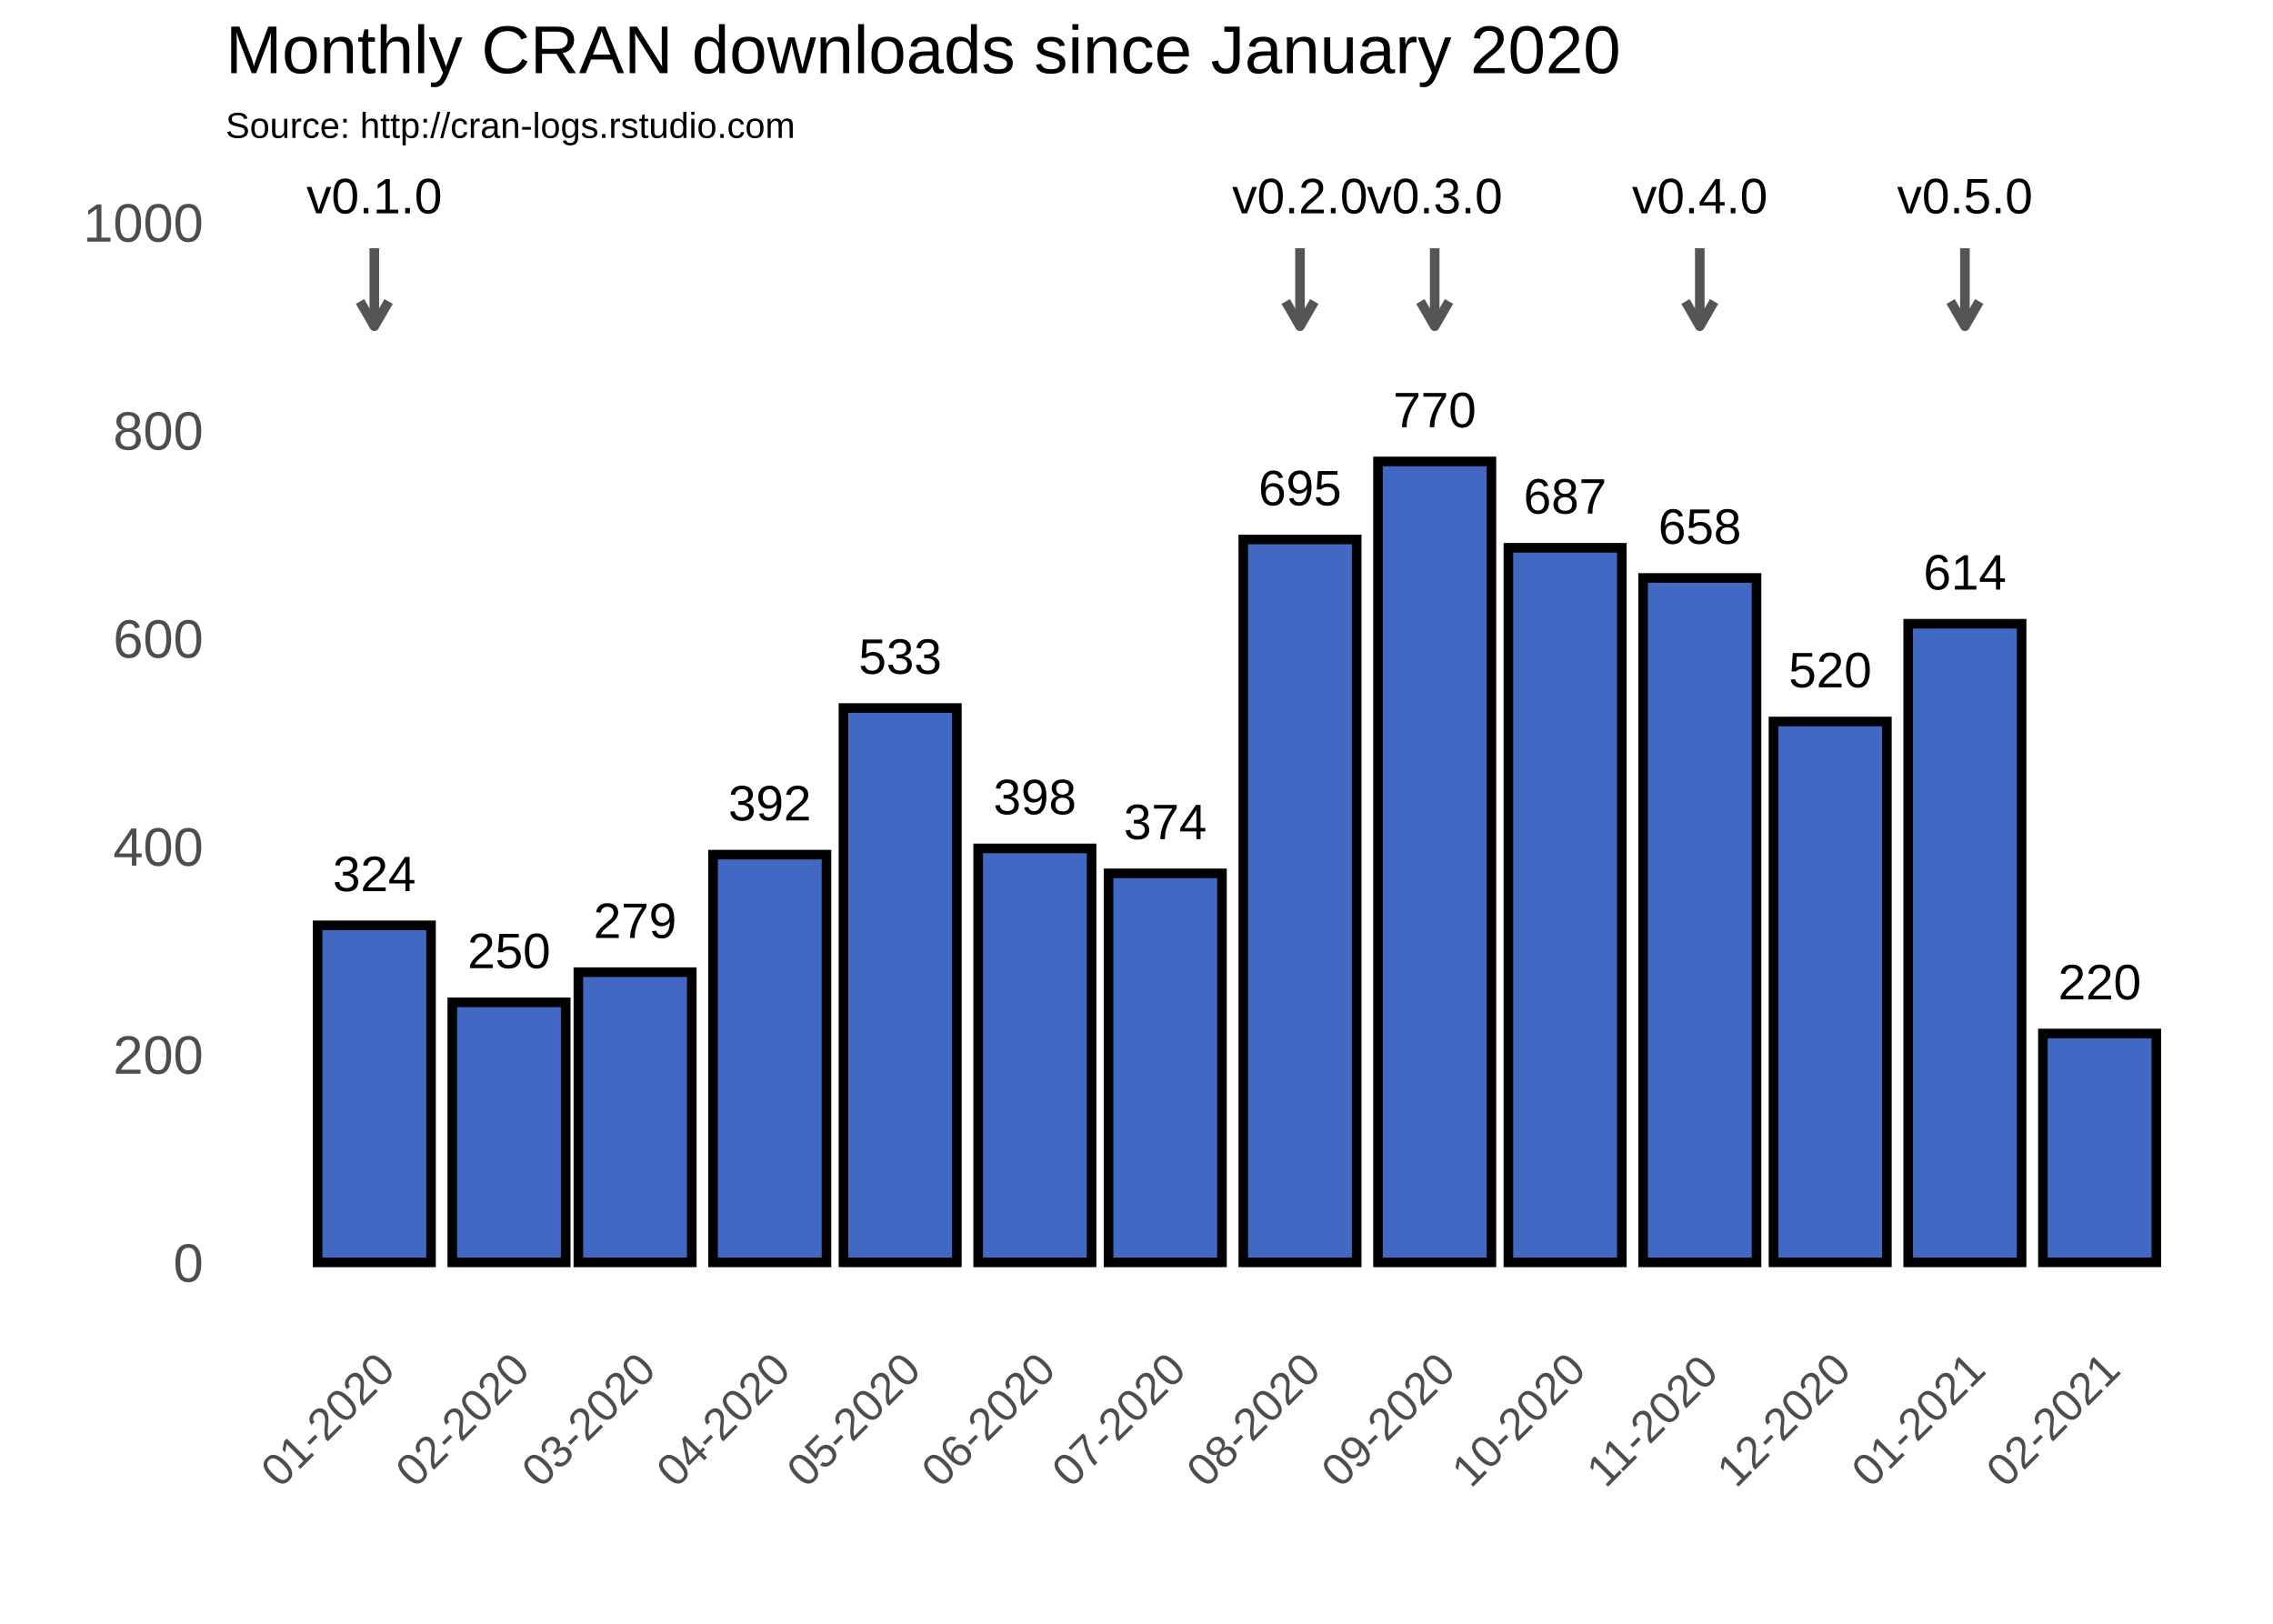
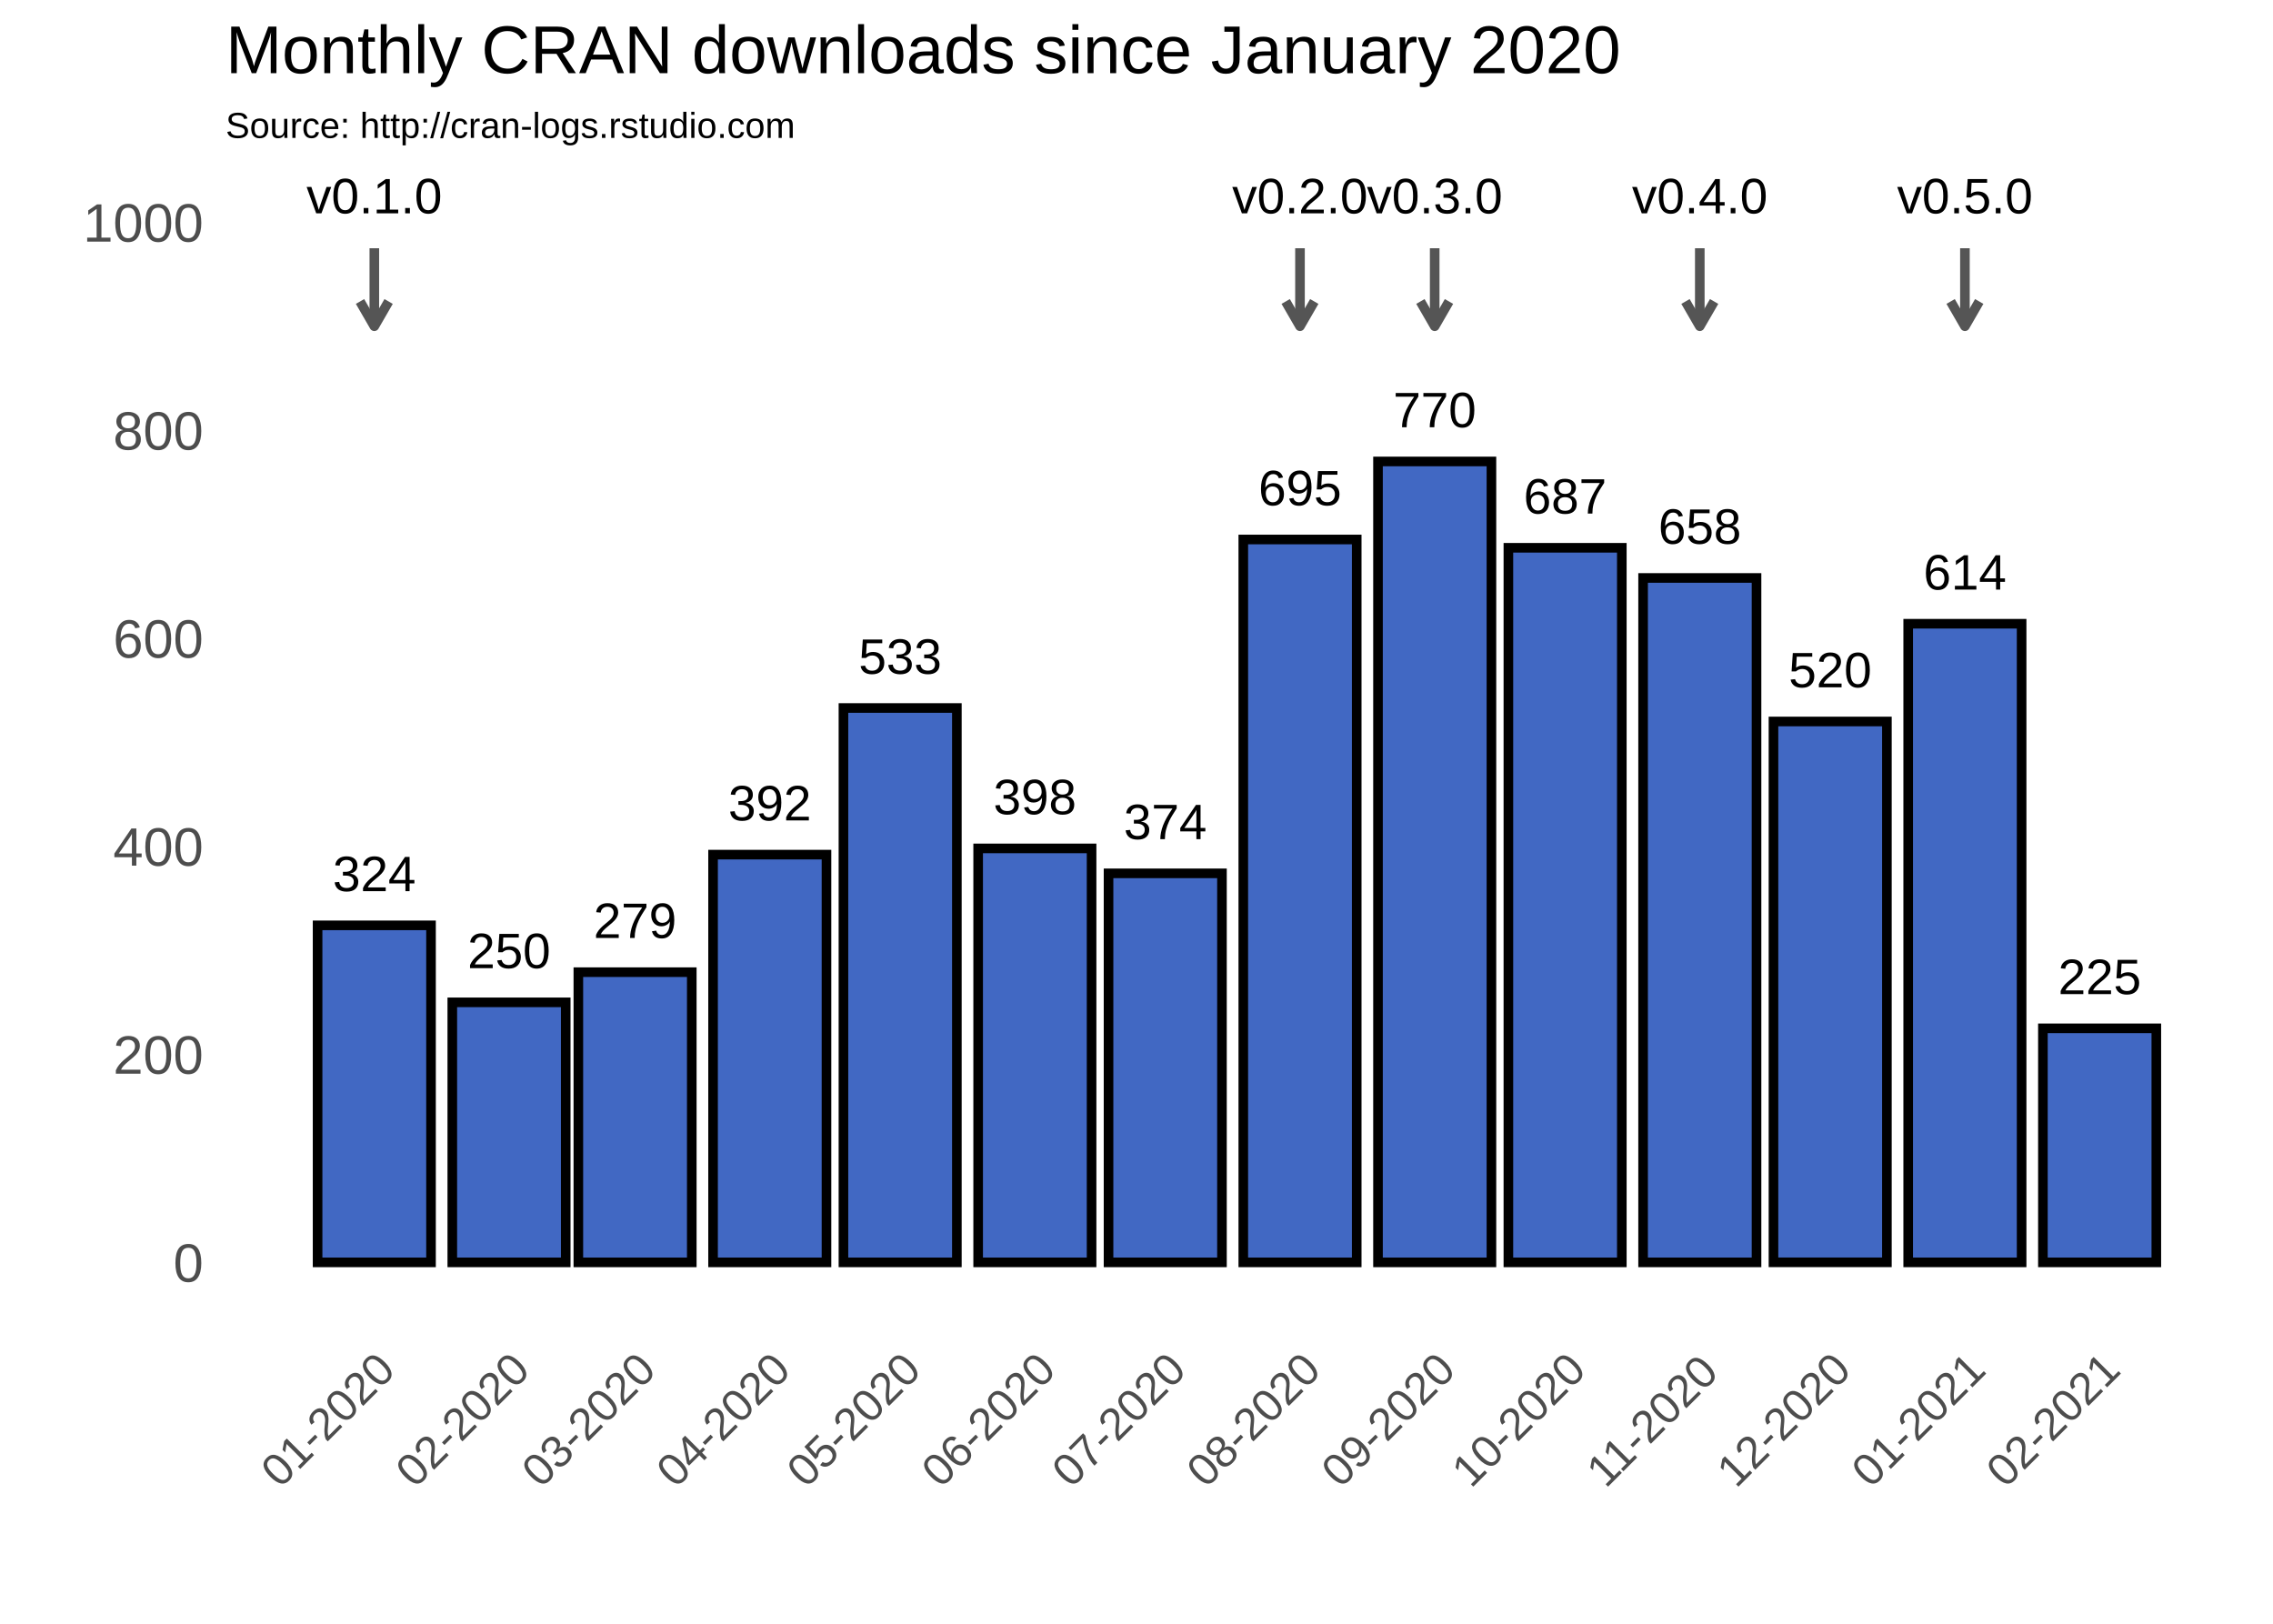
<svg xmlns="http://www.w3.org/2000/svg" viewBox="0 0 504.00 360.00">
  <defs>
    <style type="text/css">
    line, polyline, polygon, path, rect, circle {
      fill: none;
      stroke: #000000;
      stroke-linecap: round;
      stroke-linejoin: round;
      stroke-miterlimit: 10.00;
    }
  </style>
  </defs>
  <rect width="100%" height="100%" style="stroke: none; fill: #FFFFFF;" />
  <rect x="0.00" y="0" width="504.00" height="360.00" style="stroke-width: 1.07; stroke: #FFFFFF; fill: #FFFFFF;" />
  <defs>
    <clipPath id="cpNTAuMDN8NDk4LjUyfDI5MS40MXwzNy43NA==">
      <rect x="50.03" y="37.74" width="448.49" height="253.67" />
    </clipPath>
  </defs>
  <polyline points="50.03,256.82 498.52,256.82 " style="stroke-width: 0.53; stroke: #FFFFFF; stroke-linecap: butt;" clip-path="url(#cpNTAuMDN8NDk4LjUyfDI5MS40MXwzNy43NA==)" />
  <polyline points="50.03,210.70 498.52,210.70 " style="stroke-width: 0.53; stroke: #FFFFFF; stroke-linecap: butt;" clip-path="url(#cpNTAuMDN8NDk4LjUyfDI5MS40MXwzNy43NA==)" />
  <polyline points="50.03,164.58 498.52,164.58 " style="stroke-width: 0.53; stroke: #FFFFFF; stroke-linecap: butt;" clip-path="url(#cpNTAuMDN8NDk4LjUyfDI5MS40MXwzNy43NA==)" />
  <polyline points="50.03,118.45 498.52,118.45 " style="stroke-width: 0.53; stroke: #FFFFFF; stroke-linecap: butt;" clip-path="url(#cpNTAuMDN8NDk4LjUyfDI5MS40MXwzNy43NA==)" />
  <polyline points="50.03,72.33 498.52,72.33 " style="stroke-width: 0.53; stroke: #FFFFFF; stroke-linecap: butt;" clip-path="url(#cpNTAuMDN8NDk4LjUyfDI5MS40MXwzNy43NA==)" />
  <polyline points="53.12,291.41 53.12,37.74 " style="stroke-width: 0.53; stroke: #FFFFFF; stroke-linecap: butt;" clip-path="url(#cpNTAuMDN8NDk4LjUyfDI5MS40MXwzNy43NA==)" />
  <polyline points="68.06,291.41 68.06,37.74 " style="stroke-width: 0.53; stroke: #FFFFFF; stroke-linecap: butt;" clip-path="url(#cpNTAuMDN8NDk4LjUyfDI5MS40MXwzNy43NA==)" />
  <polyline points="97.93,291.41 97.93,37.74 " style="stroke-width: 0.53; stroke: #FFFFFF; stroke-linecap: butt;" clip-path="url(#cpNTAuMDN8NDk4LjUyfDI5MS40MXwzNy43NA==)" />
  <polyline points="126.84,291.41 126.84,37.74 " style="stroke-width: 0.53; stroke: #FFFFFF; stroke-linecap: butt;" clip-path="url(#cpNTAuMDN8NDk4LjUyfDI5MS40MXwzNy43NA==)" />
  <polyline points="155.75,291.41 155.75,37.74 " style="stroke-width: 0.53; stroke: #FFFFFF; stroke-linecap: butt;" clip-path="url(#cpNTAuMDN8NDk4LjUyfDI5MS40MXwzNy43NA==)" />
  <polyline points="185.14,291.41 185.14,37.74 " style="stroke-width: 0.53; stroke: #FFFFFF; stroke-linecap: butt;" clip-path="url(#cpNTAuMDN8NDk4LjUyfDI5MS40MXwzNy43NA==)" />
  <polyline points="214.53,291.41 214.53,37.74 " style="stroke-width: 0.53; stroke: #FFFFFF; stroke-linecap: butt;" clip-path="url(#cpNTAuMDN8NDk4LjUyfDI5MS40MXwzNy43NA==)" />
  <polyline points="243.92,291.41 243.92,37.74 " style="stroke-width: 0.53; stroke: #FFFFFF; stroke-linecap: butt;" clip-path="url(#cpNTAuMDN8NDk4LjUyfDI5MS40MXwzNy43NA==)" />
  <polyline points="273.31,291.41 273.31,37.74 " style="stroke-width: 0.53; stroke: #FFFFFF; stroke-linecap: butt;" clip-path="url(#cpNTAuMDN8NDk4LjUyfDI5MS40MXwzNy43NA==)" />
  <polyline points="303.19,291.41 303.19,37.74 " style="stroke-width: 0.53; stroke: #FFFFFF; stroke-linecap: butt;" clip-path="url(#cpNTAuMDN8NDk4LjUyfDI5MS40MXwzNy43NA==)" />
  <polyline points="332.58,291.41 332.58,37.74 " style="stroke-width: 0.53; stroke: #FFFFFF; stroke-linecap: butt;" clip-path="url(#cpNTAuMDN8NDk4LjUyfDI5MS40MXwzNy43NA==)" />
  <polyline points="361.97,291.41 361.97,37.74 " style="stroke-width: 0.53; stroke: #FFFFFF; stroke-linecap: butt;" clip-path="url(#cpNTAuMDN8NDk4LjUyfDI5MS40MXwzNy43NA==)" />
  <polyline points="391.36,291.41 391.36,37.74 " style="stroke-width: 0.53; stroke: #FFFFFF; stroke-linecap: butt;" clip-path="url(#cpNTAuMDN8NDk4LjUyfDI5MS40MXwzNy43NA==)" />
  <polyline points="420.75,291.41 420.75,37.74 " style="stroke-width: 0.53; stroke: #FFFFFF; stroke-linecap: butt;" clip-path="url(#cpNTAuMDN8NDk4LjUyfDI5MS40MXwzNy43NA==)" />
  <polyline points="450.62,291.41 450.62,37.74 " style="stroke-width: 0.53; stroke: #FFFFFF; stroke-linecap: butt;" clip-path="url(#cpNTAuMDN8NDk4LjUyfDI5MS40MXwzNy43NA==)" />
  <polyline points="480.50,291.41 480.50,37.74 " style="stroke-width: 0.53; stroke: #FFFFFF; stroke-linecap: butt;" clip-path="url(#cpNTAuMDN8NDk4LjUyfDI5MS40MXwzNy43NA==)" />
  <polyline points="495.43,291.41 495.43,37.74 " style="stroke-width: 0.53; stroke: #FFFFFF; stroke-linecap: butt;" clip-path="url(#cpNTAuMDN8NDk4LjUyfDI5MS40MXwzNy43NA==)" />
  <polyline points="50.03,279.88 498.52,279.88 " style="stroke-width: 1.07; stroke: #FFFFFF; stroke-linecap: butt;" clip-path="url(#cpNTAuMDN8NDk4LjUyfDI5MS40MXwzNy43NA==)" />
  <polyline points="50.03,233.76 498.52,233.76 " style="stroke-width: 1.07; stroke: #FFFFFF; stroke-linecap: butt;" clip-path="url(#cpNTAuMDN8NDk4LjUyfDI5MS40MXwzNy43NA==)" />
  <polyline points="50.03,187.64 498.52,187.64 " style="stroke-width: 1.07; stroke: #FFFFFF; stroke-linecap: butt;" clip-path="url(#cpNTAuMDN8NDk4LjUyfDI5MS40MXwzNy43NA==)" />
  <polyline points="50.03,141.51 498.52,141.51 " style="stroke-width: 1.07; stroke: #FFFFFF; stroke-linecap: butt;" clip-path="url(#cpNTAuMDN8NDk4LjUyfDI5MS40MXwzNy43NA==)" />
  <polyline points="50.03,95.39 498.52,95.39 " style="stroke-width: 1.07; stroke: #FFFFFF; stroke-linecap: butt;" clip-path="url(#cpNTAuMDN8NDk4LjUyfDI5MS40MXwzNy43NA==)" />
  <polyline points="50.03,49.27 498.52,49.27 " style="stroke-width: 1.07; stroke: #FFFFFF; stroke-linecap: butt;" clip-path="url(#cpNTAuMDN8NDk4LjUyfDI5MS40MXwzNy43NA==)" />
  <polyline points="83.00,291.41 83.00,37.74 " style="stroke-width: 1.07; stroke: #FFFFFF; stroke-linecap: butt;" clip-path="url(#cpNTAuMDN8NDk4LjUyfDI5MS40MXwzNy43NA==)" />
  <polyline points="112.87,291.41 112.87,37.74 " style="stroke-width: 1.07; stroke: #FFFFFF; stroke-linecap: butt;" clip-path="url(#cpNTAuMDN8NDk4LjUyfDI5MS40MXwzNy43NA==)" />
  <polyline points="140.81,291.41 140.81,37.74 " style="stroke-width: 1.07; stroke: #FFFFFF; stroke-linecap: butt;" clip-path="url(#cpNTAuMDN8NDk4LjUyfDI5MS40MXwzNy43NA==)" />
  <polyline points="170.69,291.41 170.69,37.74 " style="stroke-width: 1.07; stroke: #FFFFFF; stroke-linecap: butt;" clip-path="url(#cpNTAuMDN8NDk4LjUyfDI5MS40MXwzNy43NA==)" />
  <polyline points="199.60,291.41 199.60,37.74 " style="stroke-width: 1.07; stroke: #FFFFFF; stroke-linecap: butt;" clip-path="url(#cpNTAuMDN8NDk4LjUyfDI5MS40MXwzNy43NA==)" />
  <polyline points="229.47,291.41 229.47,37.74 " style="stroke-width: 1.07; stroke: #FFFFFF; stroke-linecap: butt;" clip-path="url(#cpNTAuMDN8NDk4LjUyfDI5MS40MXwzNy43NA==)" />
  <polyline points="258.38,291.41 258.38,37.74 " style="stroke-width: 1.07; stroke: #FFFFFF; stroke-linecap: butt;" clip-path="url(#cpNTAuMDN8NDk4LjUyfDI5MS40MXwzNy43NA==)" />
  <polyline points="288.25,291.41 288.25,37.74 " style="stroke-width: 1.07; stroke: #FFFFFF; stroke-linecap: butt;" clip-path="url(#cpNTAuMDN8NDk4LjUyfDI5MS40MXwzNy43NA==)" />
  <polyline points="318.12,291.41 318.12,37.74 " style="stroke-width: 1.07; stroke: #FFFFFF; stroke-linecap: butt;" clip-path="url(#cpNTAuMDN8NDk4LjUyfDI5MS40MXwzNy43NA==)" />
  <polyline points="347.03,291.41 347.03,37.74 " style="stroke-width: 1.07; stroke: #FFFFFF; stroke-linecap: butt;" clip-path="url(#cpNTAuMDN8NDk4LjUyfDI5MS40MXwzNy43NA==)" />
  <polyline points="376.90,291.41 376.90,37.74 " style="stroke-width: 1.07; stroke: #FFFFFF; stroke-linecap: butt;" clip-path="url(#cpNTAuMDN8NDk4LjUyfDI5MS40MXwzNy43NA==)" />
  <polyline points="405.81,291.41 405.81,37.74 " style="stroke-width: 1.07; stroke: #FFFFFF; stroke-linecap: butt;" clip-path="url(#cpNTAuMDN8NDk4LjUyfDI5MS40MXwzNy43NA==)" />
  <polyline points="435.69,291.41 435.69,37.74 " style="stroke-width: 1.07; stroke: #FFFFFF; stroke-linecap: butt;" clip-path="url(#cpNTAuMDN8NDk4LjUyfDI5MS40MXwzNy43NA==)" />
  <polyline points="465.56,291.41 465.56,37.74 " style="stroke-width: 1.07; stroke: #FFFFFF; stroke-linecap: butt;" clip-path="url(#cpNTAuMDN8NDk4LjUyfDI5MS40MXwzNy43NA==)" />
  <rect x="70.42" y="205.16" width="25.15" height="74.72" style="stroke-width: 2.13; stroke-linecap: square; stroke-linejoin: miter; fill: #4168C3;" clip-path="url(#cpNTAuMDN8NDk4LjUyfDI5MS40MXwzNy43NA==)" />
  <rect x="100.29" y="222.23" width="25.15" height="57.65" style="stroke-width: 2.13; stroke-linecap: square; stroke-linejoin: miter; fill: #4168C3;" clip-path="url(#cpNTAuMDN8NDk4LjUyfDI5MS40MXwzNy43NA==)" />
  <rect x="128.24" y="215.54" width="25.15" height="64.34" style="stroke-width: 2.13; stroke-linecap: square; stroke-linejoin: miter; fill: #4168C3;" clip-path="url(#cpNTAuMDN8NDk4LjUyfDI5MS40MXwzNy43NA==)" />
  <rect x="158.11" y="189.48" width="25.15" height="90.40" style="stroke-width: 2.13; stroke-linecap: square; stroke-linejoin: miter; fill: #4168C3;" clip-path="url(#cpNTAuMDN8NDk4LjUyfDI5MS40MXwzNy43NA==)" />
  <rect x="187.02" y="156.97" width="25.15" height="122.91" style="stroke-width: 2.13; stroke-linecap: square; stroke-linejoin: miter; fill: #4168C3;" clip-path="url(#cpNTAuMDN8NDk4LjUyfDI5MS40MXwzNy43NA==)" />
  <rect x="216.89" y="188.10" width="25.15" height="91.78" style="stroke-width: 2.13; stroke-linecap: square; stroke-linejoin: miter; fill: #4168C3;" clip-path="url(#cpNTAuMDN8NDk4LjUyfDI5MS40MXwzNy43NA==)" />
  <rect x="245.80" y="193.63" width="25.15" height="86.25" style="stroke-width: 2.13; stroke-linecap: square; stroke-linejoin: miter; fill: #4168C3;" clip-path="url(#cpNTAuMDN8NDk4LjUyfDI5MS40MXwzNy43NA==)" />
  <rect x="275.68" y="119.61" width="25.15" height="160.27" style="stroke-width: 2.13; stroke-linecap: square; stroke-linejoin: miter; fill: #4168C3;" clip-path="url(#cpNTAuMDN8NDk4LjUyfDI5MS40MXwzNy43NA==)" />
  <rect x="305.55" y="102.31" width="25.15" height="177.57" style="stroke-width: 2.13; stroke-linecap: square; stroke-linejoin: miter; fill: #4168C3;" clip-path="url(#cpNTAuMDN8NDk4LjUyfDI5MS40MXwzNy43NA==)" />
  <rect x="334.46" y="121.45" width="25.15" height="158.43" style="stroke-width: 2.13; stroke-linecap: square; stroke-linejoin: miter; fill: #4168C3;" clip-path="url(#cpNTAuMDN8NDk4LjUyfDI5MS40MXwzNy43NA==)" />
  <rect x="364.33" y="128.14" width="25.15" height="151.74" style="stroke-width: 2.13; stroke-linecap: square; stroke-linejoin: miter; fill: #4168C3;" clip-path="url(#cpNTAuMDN8NDk4LjUyfDI5MS40MXwzNy43NA==)" />
  <rect x="393.24" y="159.96" width="25.15" height="119.91" style="stroke-width: 2.13; stroke-linecap: square; stroke-linejoin: miter; fill: #4168C3;" clip-path="url(#cpNTAuMDN8NDk4LjUyfDI5MS40MXwzNy43NA==)" />
  <rect x="423.11" y="138.29" width="25.15" height="141.59" style="stroke-width: 2.13; stroke-linecap: square; stroke-linejoin: miter; fill: #4168C3;" clip-path="url(#cpNTAuMDN8NDk4LjUyfDI5MS40MXwzNy43NA==)" />
-   <rect x="452.98" y="229.14" width="25.15" height="50.73" style="stroke-width: 2.13; stroke-linecap: square; stroke-linejoin: miter; fill: #4168C3;" clip-path="url(#cpNTAuMDN8NDk4LjUyfDI5MS40MXwzNy43NA==)" />
+   <rect x="452.98" y="227.99" width="25.15" height="51.89" style="stroke-width: 2.13; stroke-linecap: square; stroke-linejoin: miter; fill: #4168C3;" clip-path="url(#cpNTAuMDN8NDk4LjUyfDI5MS40MXwzNy43NA==)" />
  <g clip-path="url(#cpNTAuMDN8NDk4LjUyfDI5MS40MXwzNy43NA==)">
    <text x="73.79" y="197.58" style="font-size: 11.04px; font-family: Arial;" textLength="18.42px" lengthAdjust="spacingAndGlyphs">324</text>
  </g>
  <g clip-path="url(#cpNTAuMDN8NDk4LjUyfDI5MS40MXwzNy43NA==)">
    <text x="103.66" y="214.65" style="font-size: 11.04px; font-family: Arial;" textLength="18.42px" lengthAdjust="spacingAndGlyphs">250</text>
  </g>
  <g clip-path="url(#cpNTAuMDN8NDk4LjUyfDI5MS40MXwzNy43NA==)">
    <text x="131.60" y="207.96" style="font-size: 11.04px; font-family: Arial;" textLength="18.42px" lengthAdjust="spacingAndGlyphs">279</text>
  </g>
  <g clip-path="url(#cpNTAuMDN8NDk4LjUyfDI5MS40MXwzNy43NA==)">
    <text x="161.48" y="181.90" style="font-size: 11.04px; font-family: Arial;" textLength="18.42px" lengthAdjust="spacingAndGlyphs">392</text>
  </g>
  <g clip-path="url(#cpNTAuMDN8NDk4LjUyfDI5MS40MXwzNy43NA==)">
    <text x="190.39" y="149.39" style="font-size: 11.04px; font-family: Arial;" textLength="18.42px" lengthAdjust="spacingAndGlyphs">533</text>
  </g>
  <g clip-path="url(#cpNTAuMDN8NDk4LjUyfDI5MS40MXwzNy43NA==)">
    <text x="220.26" y="180.52" style="font-size: 11.04px; font-family: Arial;" textLength="18.42px" lengthAdjust="spacingAndGlyphs">398</text>
  </g>
  <g clip-path="url(#cpNTAuMDN8NDk4LjUyfDI5MS40MXwzNy43NA==)">
    <text x="249.17" y="186.05" style="font-size: 11.04px; font-family: Arial;" textLength="18.42px" lengthAdjust="spacingAndGlyphs">374</text>
  </g>
  <g clip-path="url(#cpNTAuMDN8NDk4LjUyfDI5MS40MXwzNy43NA==)">
    <text x="279.04" y="112.03" style="font-size: 11.04px; font-family: Arial;" textLength="18.42px" lengthAdjust="spacingAndGlyphs">695</text>
  </g>
  <g clip-path="url(#cpNTAuMDN8NDk4LjUyfDI5MS40MXwzNy43NA==)">
    <text x="308.91" y="94.73" style="font-size: 11.04px; font-family: Arial;" textLength="18.42px" lengthAdjust="spacingAndGlyphs">770</text>
  </g>
  <g clip-path="url(#cpNTAuMDN8NDk4LjUyfDI5MS40MXwzNy43NA==)">
    <text x="337.82" y="113.87" style="font-size: 11.04px; font-family: Arial;" textLength="18.42px" lengthAdjust="spacingAndGlyphs">687</text>
  </g>
  <g clip-path="url(#cpNTAuMDN8NDk4LjUyfDI5MS40MXwzNy43NA==)">
    <text x="367.70" y="120.56" style="font-size: 11.04px; font-family: Arial;" textLength="18.42px" lengthAdjust="spacingAndGlyphs">658</text>
  </g>
  <g clip-path="url(#cpNTAuMDN8NDk4LjUyfDI5MS40MXwzNy43NA==)">
    <text x="396.60" y="152.38" style="font-size: 11.04px; font-family: Arial;" textLength="18.42px" lengthAdjust="spacingAndGlyphs">520</text>
  </g>
  <g clip-path="url(#cpNTAuMDN8NDk4LjUyfDI5MS40MXwzNy43NA==)">
    <text x="426.48" y="130.71" style="font-size: 11.04px; font-family: Arial;" textLength="18.42px" lengthAdjust="spacingAndGlyphs">614</text>
  </g>
  <g clip-path="url(#cpNTAuMDN8NDk4LjUyfDI5MS40MXwzNy43NA==)">
-     <text x="456.35" y="221.57" style="font-size: 11.04px; font-family: Arial;" textLength="18.42px" lengthAdjust="spacingAndGlyphs">220</text>
+     <text x="456.35" y="220.41" style="font-size: 11.04px; font-family: Arial;" textLength="18.42px" lengthAdjust="spacingAndGlyphs">225</text>
  </g>
  <line x1="83.00" y1="55.04" x2="83.00" y2="72.33" style="stroke-width: 2.13; stroke: #555555; stroke-linecap: butt;" clip-path="url(#cpNTAuMDN8NDk4LjUyfDI5MS40MXwzNy43NA==)" />
  <polyline points="79.83,66.84 83.00,72.33 86.17,66.84 " style="stroke-width: 2.13; stroke: #555555; stroke-linecap: butt;" clip-path="url(#cpNTAuMDN8NDk4LjUyfDI5MS40MXwzNy43NA==)" />
  <line x1="288.25" y1="55.04" x2="288.25" y2="72.33" style="stroke-width: 2.13; stroke: #555555; stroke-linecap: butt;" clip-path="url(#cpNTAuMDN8NDk4LjUyfDI5MS40MXwzNy43NA==)" />
  <polyline points="285.08,66.84 288.25,72.33 291.42,66.84 " style="stroke-width: 2.13; stroke: #555555; stroke-linecap: butt;" clip-path="url(#cpNTAuMDN8NDk4LjUyfDI5MS40MXwzNy43NA==)" />
  <line x1="318.12" y1="55.04" x2="318.12" y2="72.33" style="stroke-width: 2.13; stroke: #555555; stroke-linecap: butt;" clip-path="url(#cpNTAuMDN8NDk4LjUyfDI5MS40MXwzNy43NA==)" />
  <polyline points="314.95,66.84 318.12,72.33 321.29,66.84 " style="stroke-width: 2.13; stroke: #555555; stroke-linecap: butt;" clip-path="url(#cpNTAuMDN8NDk4LjUyfDI5MS40MXwzNy43NA==)" />
  <line x1="376.90" y1="55.04" x2="376.90" y2="72.33" style="stroke-width: 2.13; stroke: #555555; stroke-linecap: butt;" clip-path="url(#cpNTAuMDN8NDk4LjUyfDI5MS40MXwzNy43NA==)" />
  <polyline points="373.73,66.84 376.90,72.33 380.08,66.84 " style="stroke-width: 2.13; stroke: #555555; stroke-linecap: butt;" clip-path="url(#cpNTAuMDN8NDk4LjUyfDI5MS40MXwzNy43NA==)" />
  <line x1="435.69" y1="55.04" x2="435.69" y2="72.33" style="stroke-width: 2.13; stroke: #555555; stroke-linecap: butt;" clip-path="url(#cpNTAuMDN8NDk4LjUyfDI5MS40MXwzNy43NA==)" />
  <polyline points="432.52,66.84 435.69,72.33 438.86,66.84 " style="stroke-width: 2.13; stroke: #555555; stroke-linecap: butt;" clip-path="url(#cpNTAuMDN8NDk4LjUyfDI5MS40MXwzNy43NA==)" />
  <g clip-path="url(#cpNTAuMDN8NDk4LjUyfDI5MS40MXwzNy43NA==)">
    <text x="67.96" y="47.30" style="font-size: 11.04px; font-family: Arial;" textLength="30.07px" lengthAdjust="spacingAndGlyphs">v0.1.0</text>
  </g>
  <g clip-path="url(#cpNTAuMDN8NDk4LjUyfDI5MS40MXwzNy43NA==)">
    <text x="273.21" y="47.30" style="font-size: 11.04px; font-family: Arial;" textLength="30.07px" lengthAdjust="spacingAndGlyphs">v0.2.0</text>
  </g>
  <g clip-path="url(#cpNTAuMDN8NDk4LjUyfDI5MS40MXwzNy43NA==)">
    <text x="303.09" y="47.30" style="font-size: 11.04px; font-family: Arial;" textLength="30.07px" lengthAdjust="spacingAndGlyphs">v0.3.0</text>
  </g>
  <g clip-path="url(#cpNTAuMDN8NDk4LjUyfDI5MS40MXwzNy43NA==)">
    <text x="361.87" y="47.30" style="font-size: 11.04px; font-family: Arial;" textLength="30.07px" lengthAdjust="spacingAndGlyphs">v0.4.0</text>
  </g>
  <g clip-path="url(#cpNTAuMDN8NDk4LjUyfDI5MS40MXwzNy43NA==)">
    <text x="420.65" y="47.30" style="font-size: 11.04px; font-family: Arial;" textLength="30.07px" lengthAdjust="spacingAndGlyphs">v0.5.0</text>
  </g>
  <defs>
    <clipPath id="cpMC4wMHw1MDQuMDB8MzYwLjAwfDAuMDA=">
      <rect x="0.00" y="0.00" width="504.00" height="360.00" />
    </clipPath>
  </defs>
  <g clip-path="url(#cpMC4wMHw1MDQuMDB8MzYwLjAwfDAuMDA=)">
    <text x="38.43" y="284.17" style="font-size: 12.00px; fill: #4D4D4D; font-family: Arial;" textLength="6.67px" lengthAdjust="spacingAndGlyphs">0</text>
  </g>
  <g clip-path="url(#cpMC4wMHw1MDQuMDB8MzYwLjAwfDAuMDA=)">
    <text x="25.08" y="238.05" style="font-size: 12.00px; fill: #4D4D4D; font-family: Arial;" textLength="20.02px" lengthAdjust="spacingAndGlyphs">200</text>
  </g>
  <g clip-path="url(#cpMC4wMHw1MDQuMDB8MzYwLjAwfDAuMDA=)">
    <text x="25.08" y="191.93" style="font-size: 12.00px; fill: #4D4D4D; font-family: Arial;" textLength="20.02px" lengthAdjust="spacingAndGlyphs">400</text>
  </g>
  <g clip-path="url(#cpMC4wMHw1MDQuMDB8MzYwLjAwfDAuMDA=)">
    <text x="25.08" y="145.81" style="font-size: 12.00px; fill: #4D4D4D; font-family: Arial;" textLength="20.02px" lengthAdjust="spacingAndGlyphs">600</text>
  </g>
  <g clip-path="url(#cpMC4wMHw1MDQuMDB8MzYwLjAwfDAuMDA=)">
    <text x="25.08" y="99.69" style="font-size: 12.00px; fill: #4D4D4D; font-family: Arial;" textLength="20.02px" lengthAdjust="spacingAndGlyphs">800</text>
  </g>
  <g clip-path="url(#cpMC4wMHw1MDQuMDB8MzYwLjAwfDAuMDA=)">
    <text x="18.41" y="53.57" style="font-size: 12.00px; fill: #4D4D4D; font-family: Arial;" textLength="26.70px" lengthAdjust="spacingAndGlyphs">1000</text>
  </g>
  <g clip-path="url(#cpMC4wMHw1MDQuMDB8MzYwLjAwfDAuMDA=)">
    <text transform="translate(62.11,330.14) rotate(-45)" style="font-size: 10.00px; fill: #4D4D4D; font-family: Arial;" textLength="36.70px" lengthAdjust="spacingAndGlyphs">01-2020</text>
  </g>
  <g clip-path="url(#cpMC4wMHw1MDQuMDB8MzYwLjAwfDAuMDA=)">
    <text transform="translate(91.98,330.14) rotate(-45)" style="font-size: 10.00px; fill: #4D4D4D; font-family: Arial;" textLength="36.70px" lengthAdjust="spacingAndGlyphs">02-2020</text>
  </g>
  <g clip-path="url(#cpMC4wMHw1MDQuMDB8MzYwLjAwfDAuMDA=)">
    <text transform="translate(119.93,330.14) rotate(-45)" style="font-size: 10.00px; fill: #4D4D4D; font-family: Arial;" textLength="36.70px" lengthAdjust="spacingAndGlyphs">03-2020</text>
  </g>
  <g clip-path="url(#cpMC4wMHw1MDQuMDB8MzYwLjAwfDAuMDA=)">
    <text transform="translate(149.80,330.14) rotate(-45)" style="font-size: 10.00px; fill: #4D4D4D; font-family: Arial;" textLength="36.70px" lengthAdjust="spacingAndGlyphs">04-2020</text>
  </g>
  <g clip-path="url(#cpMC4wMHw1MDQuMDB8MzYwLjAwfDAuMDA=)">
    <text transform="translate(178.71,330.14) rotate(-45)" style="font-size: 10.00px; fill: #4D4D4D; font-family: Arial;" textLength="36.70px" lengthAdjust="spacingAndGlyphs">05-2020</text>
  </g>
  <g clip-path="url(#cpMC4wMHw1MDQuMDB8MzYwLjAwfDAuMDA=)">
    <text transform="translate(208.58,330.14) rotate(-45)" style="font-size: 10.00px; fill: #4D4D4D; font-family: Arial;" textLength="36.70px" lengthAdjust="spacingAndGlyphs">06-2020</text>
  </g>
  <g clip-path="url(#cpMC4wMHw1MDQuMDB8MzYwLjAwfDAuMDA=)">
    <text transform="translate(237.49,330.14) rotate(-45)" style="font-size: 10.00px; fill: #4D4D4D; font-family: Arial;" textLength="36.70px" lengthAdjust="spacingAndGlyphs">07-2020</text>
  </g>
  <g clip-path="url(#cpMC4wMHw1MDQuMDB8MzYwLjAwfDAuMDA=)">
    <text transform="translate(267.36,330.14) rotate(-45)" style="font-size: 10.00px; fill: #4D4D4D; font-family: Arial;" textLength="36.70px" lengthAdjust="spacingAndGlyphs">08-2020</text>
  </g>
  <g clip-path="url(#cpMC4wMHw1MDQuMDB8MzYwLjAwfDAuMDA=)">
    <text transform="translate(297.23,330.14) rotate(-45)" style="font-size: 10.00px; fill: #4D4D4D; font-family: Arial;" textLength="36.70px" lengthAdjust="spacingAndGlyphs">09-2020</text>
  </g>
  <g clip-path="url(#cpMC4wMHw1MDQuMDB8MzYwLjAwfDAuMDA=)">
    <text transform="translate(326.14,330.14) rotate(-45)" style="font-size: 10.00px; fill: #4D4D4D; font-family: Arial;" textLength="36.70px" lengthAdjust="spacingAndGlyphs">10-2020</text>
  </g>
  <g clip-path="url(#cpMC4wMHw1MDQuMDB8MzYwLjAwfDAuMDA=)">
    <text transform="translate(356.02,330.14) rotate(-45)" style="font-size: 10.00px; fill: #4D4D4D; font-family: Arial;" textLength="36.70px" lengthAdjust="spacingAndGlyphs">11-2020</text>
  </g>
  <g clip-path="url(#cpMC4wMHw1MDQuMDB8MzYwLjAwfDAuMDA=)">
    <text transform="translate(384.93,330.14) rotate(-45)" style="font-size: 10.00px; fill: #4D4D4D; font-family: Arial;" textLength="36.70px" lengthAdjust="spacingAndGlyphs">12-2020</text>
  </g>
  <g clip-path="url(#cpMC4wMHw1MDQuMDB8MzYwLjAwfDAuMDA=)">
    <text transform="translate(414.80,330.14) rotate(-45)" style="font-size: 10.00px; fill: #4D4D4D; font-family: Arial;" textLength="36.70px" lengthAdjust="spacingAndGlyphs">01-2021</text>
  </g>
  <g clip-path="url(#cpMC4wMHw1MDQuMDB8MzYwLjAwfDAuMDA=)">
    <text transform="translate(444.67,330.14) rotate(-45)" style="font-size: 10.00px; fill: #4D4D4D; font-family: Arial;" textLength="36.70px" lengthAdjust="spacingAndGlyphs">02-2021</text>
  </g>
  <g clip-path="url(#cpMC4wMHw1MDQuMDB8MzYwLjAwfDAuMDA=)">
    <text x="50.03" y="30.58" style="font-size: 8.00px; font-family: Arial;" textLength="126.28px" lengthAdjust="spacingAndGlyphs">Source: http://cran-logs.rstudio.com</text>
  </g>
  <g clip-path="url(#cpMC4wMHw1MDQuMDB8MzYwLjAwfDAuMDA=)">
    <text x="50.03" y="16.22" style="font-size: 15.00px; font-family: Arial;" textLength="309.33px" lengthAdjust="spacingAndGlyphs">Monthly CRAN downloads since January 2020</text>
  </g>
</svg>
